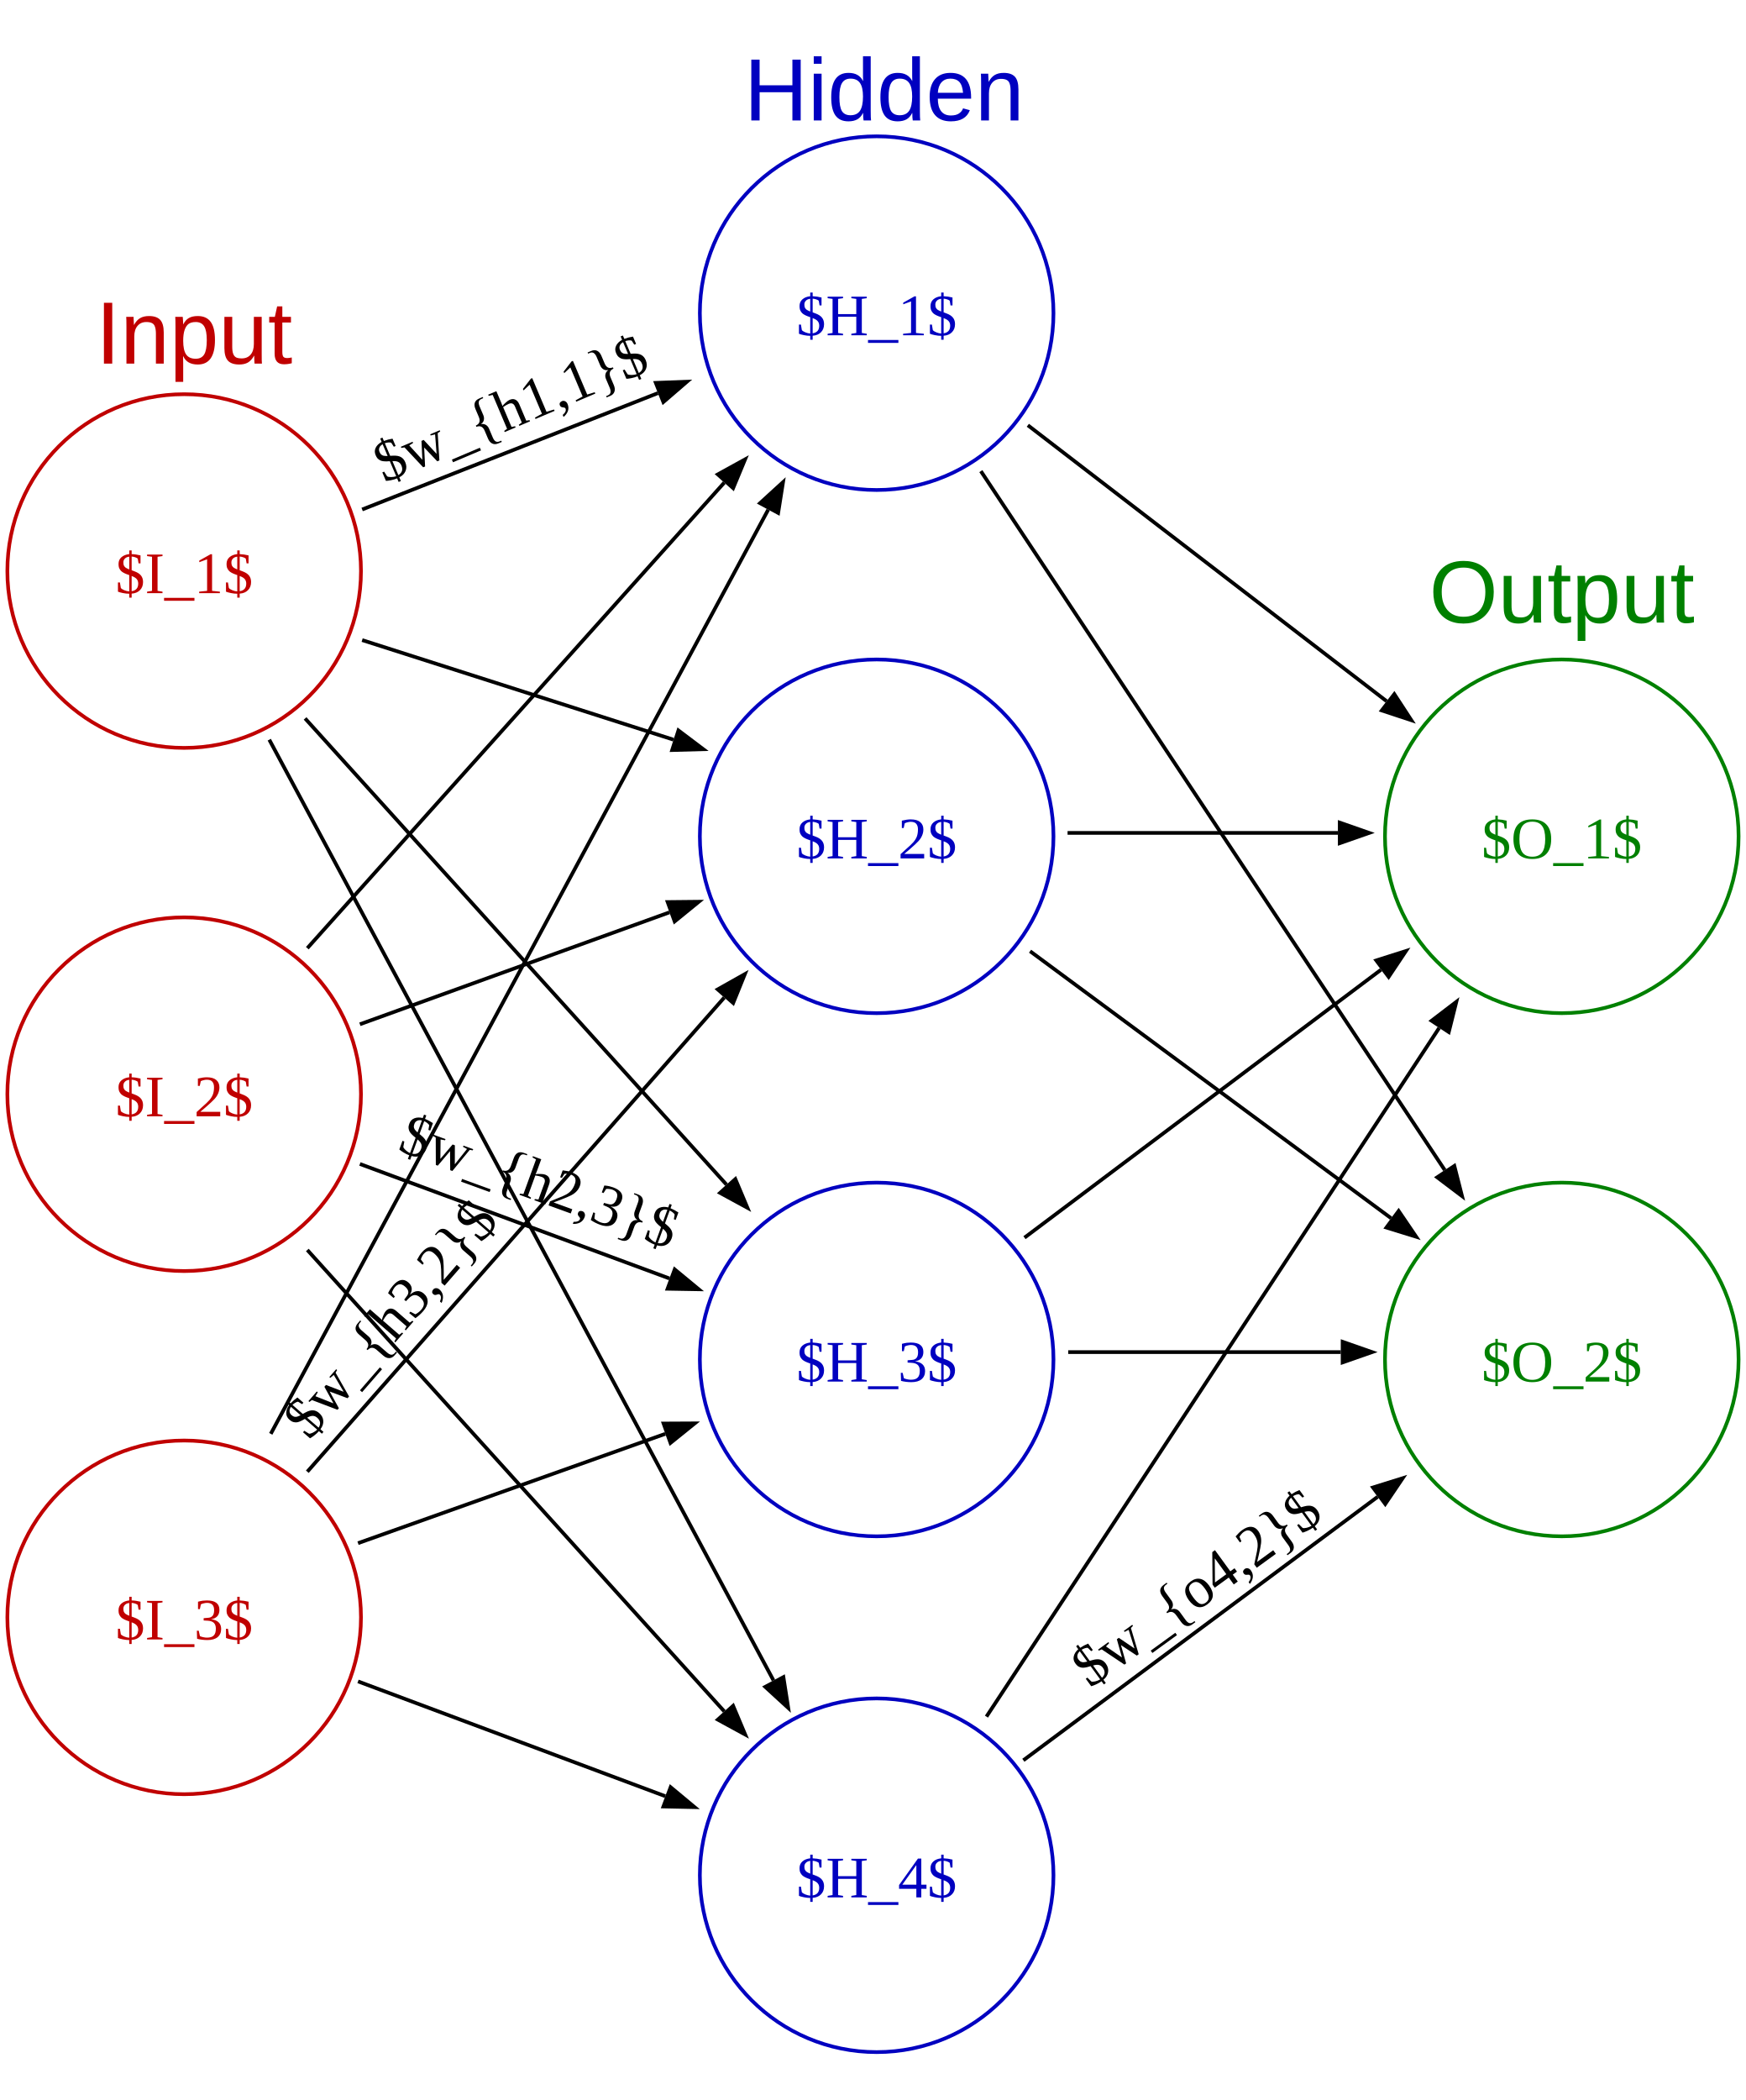
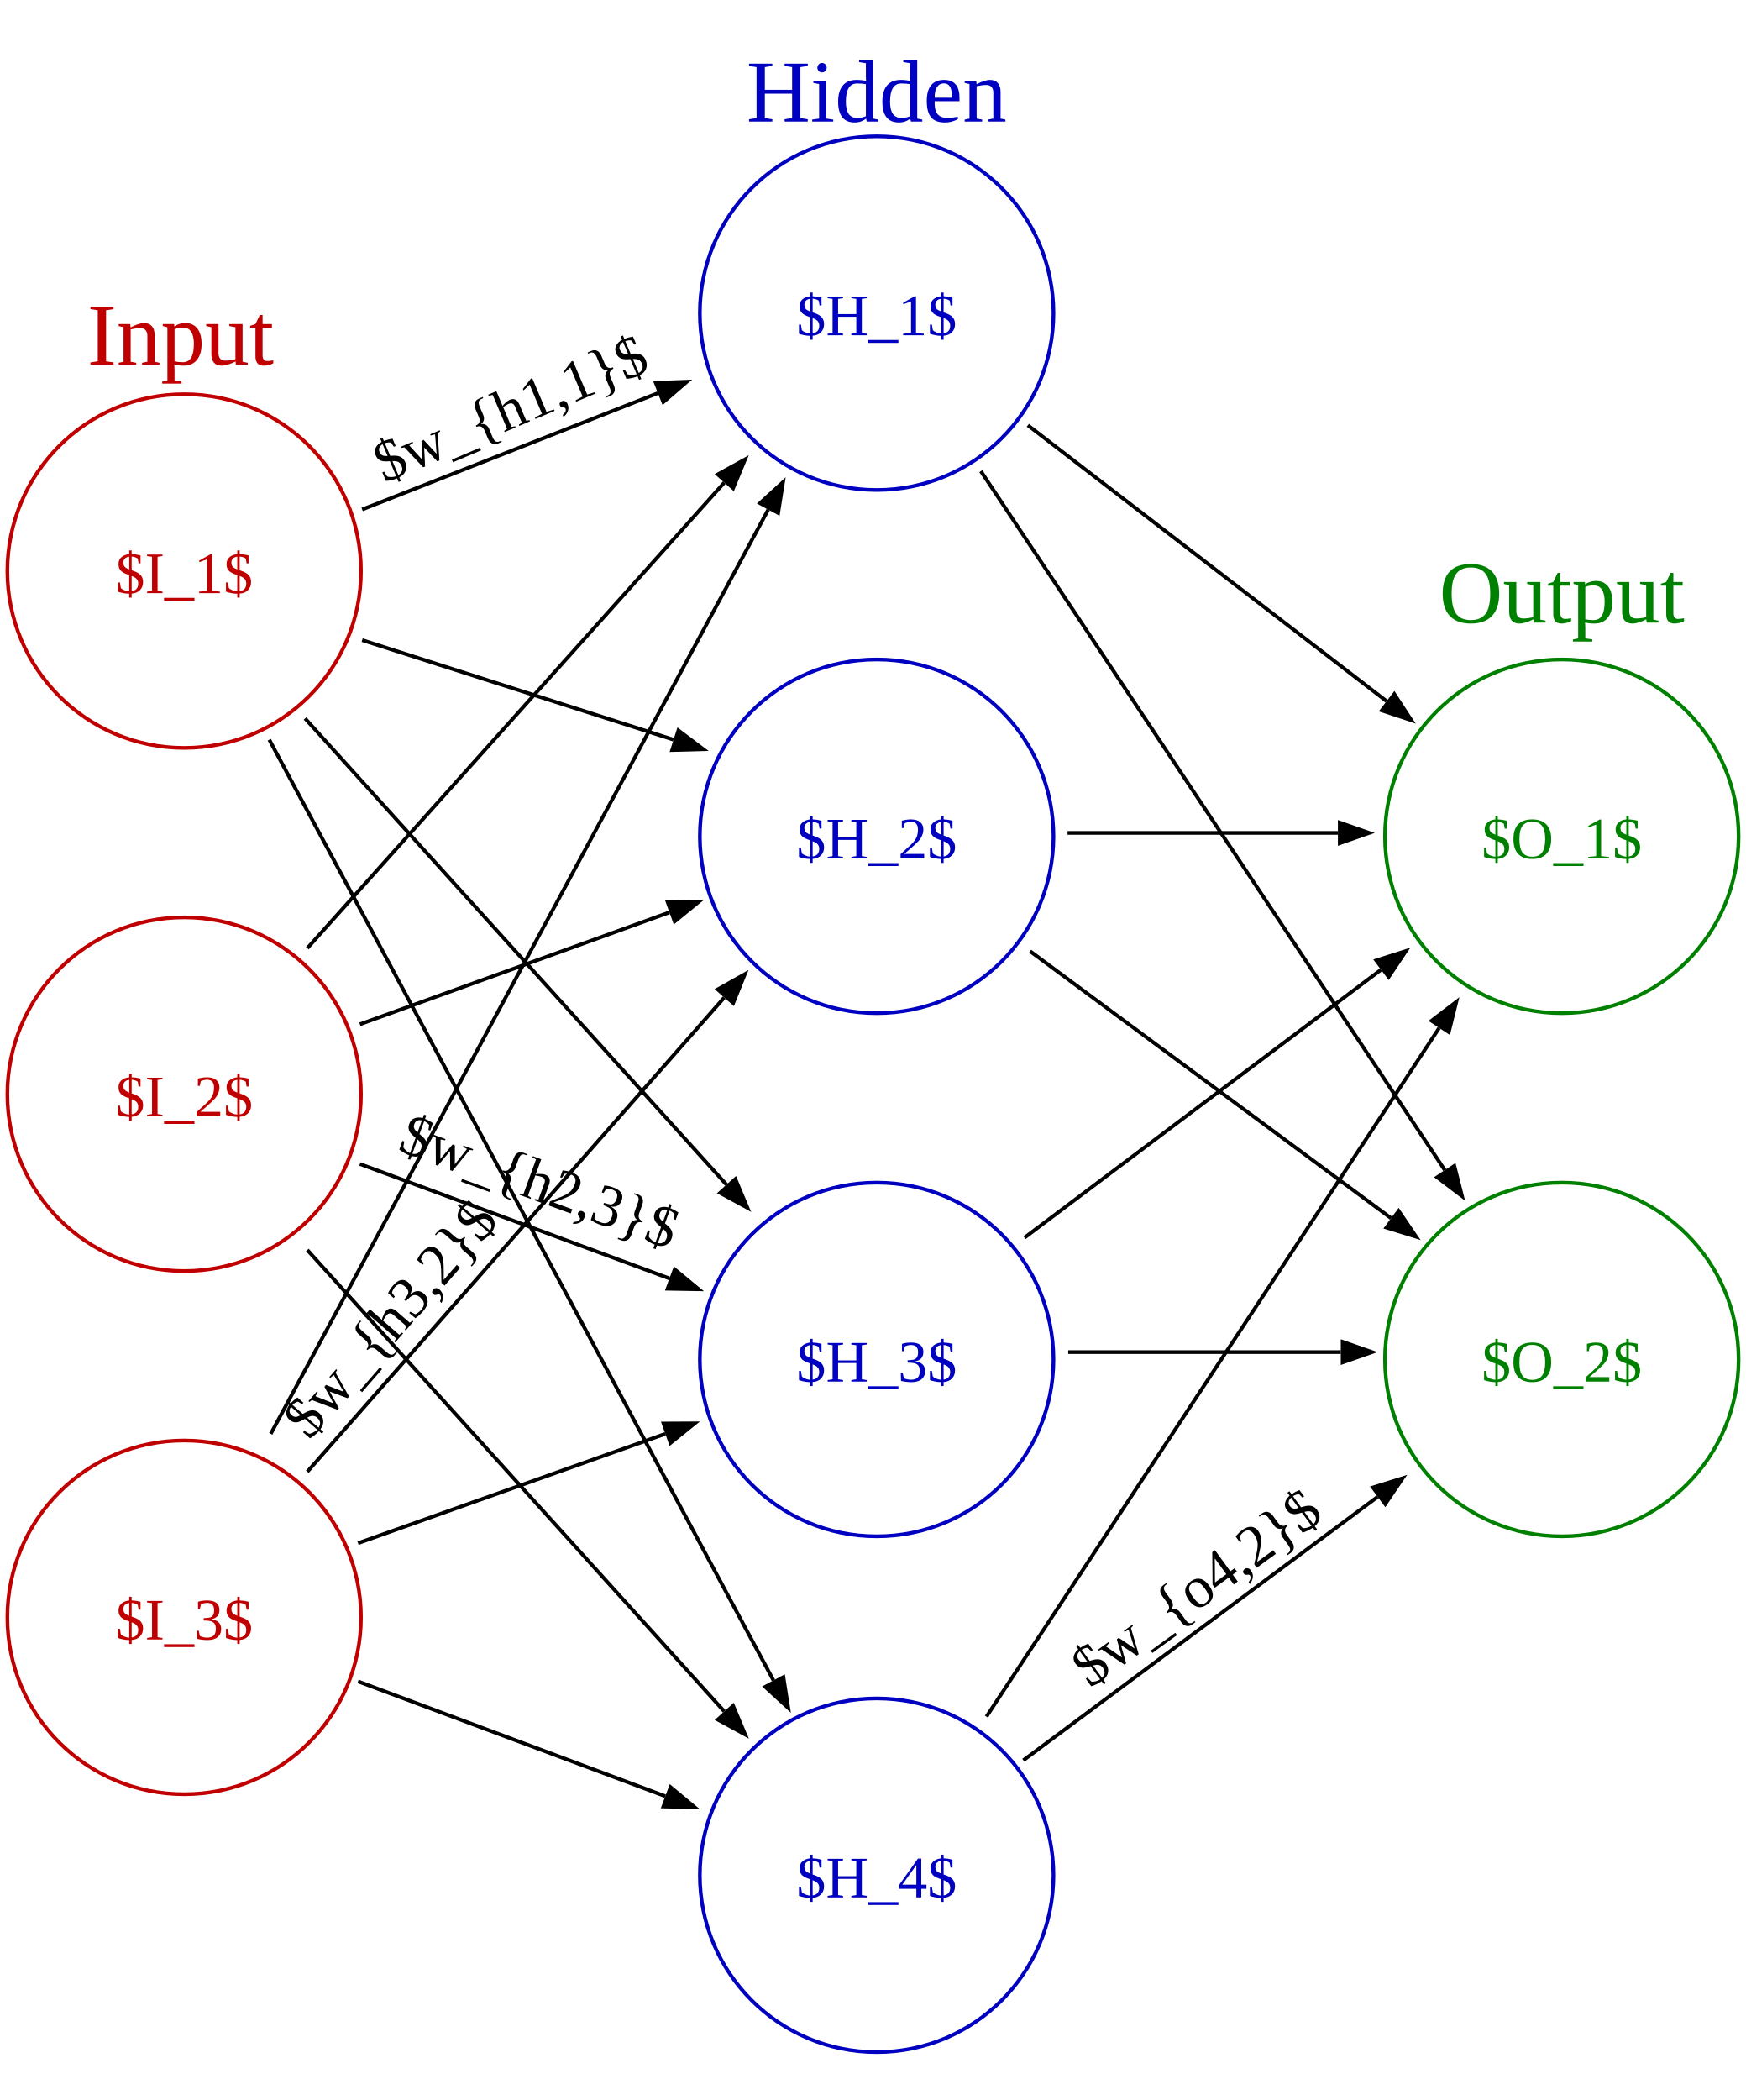
<svg xmlns="http://www.w3.org/2000/svg" height="285pt" version="1.1" viewBox="0 0 237 284" width="237pt" id="svg708">
  <defs id="defs585">
    <marker id="arrowhead" markerWidth="10" markerHeight="7" refX="0" refY="3.5" orient="auto">
      <polygon points="10,3.5 0,7 0,0 " id="polygon582" />
    </marker>
  </defs>
  <style id="style6">
    .subscript {
      baseline-shift: sub;
      transform: scale(0.1);
    }
  </style>
  <g id="inputs" color="#c00000">
-     <text fill="currentColor" style="font-size:12px;font-family:Arial, sans-serif;white-space:pre;display:inline;stroke:none" x="13" y="48.842" id="text">Input</text>
+     <text fill="currentColor" x="24.5" y="49" id="text" stroke="none" text-anchor="middle">Input</text>
    <g id="i1">
      <circle stroke="currentColor" style="stroke-width:0.5;stroke-miterlimit:10" fill="none" cx="25" cy="77" r="24" id="circle591" />
      <text x="25" y="80" text-anchor="middle" fill="currentColor" font-size="8px" alignment-baseline="middle" id="text920">$I_1$</text>
    </g>
    <g id="i2">
      <circle stroke="currentColor" style="stroke-width:0.5;stroke-miterlimit:10" fill="none" cx="25" cy="148" r="24" id="circle594" />
      <text x="25" y="151" text-anchor="middle" fill="currentColor" font-size="8px" alignment-baseline="middle" id="text920-6">$I_2$</text>
    </g>
    <g id="i3">
      <circle stroke="currentColor" style="stroke-width:0.5;stroke-miterlimit:10" fill="none" cx="25" cy="219" r="24" id="circle597" />
      <text x="25" y="222" text-anchor="middle" fill="currentColor" font-size="8px" alignment-baseline="middle" id="text736">$I_3$</text>
    </g>
  </g>
  <g id="hidden" color="#0000c0">
-     <text fill="currentColor" style="font-size:12px;font-family:Arial, sans-serif;white-space:pre;stroke:none" x="101" y="15.842" id="text21">Hidden</text>
+     <text fill="currentColor" x="119" y="16" id="text21" stroke="none" text-anchor="middle">Hidden</text>
    <g id="h1">
      <circle stroke="currentColor" style="stroke-width:0.5;stroke-miterlimit:10" fill="none" cx="119" cy="42" r="24" id="circle605" />
      <text x="119" y="45" text-anchor="middle" fill="currentColor" font-size="8px" alignment-baseline="middle" id="text920-6-7">$H_1$</text>
    </g>
    <g id="h2">
      <circle stroke="currentColor" style="stroke-width:0.5;stroke-miterlimit:10" fill="none" cx="119" cy="113" r="24" id="circle608" />
      <text x="119" y="116" text-anchor="middle" fill="currentColor" font-size="8px" alignment-baseline="middle" id="text920-6-7-5-3">$H_2$</text>
    </g>
    <g id="h3">
      <circle stroke="currentColor" style="stroke-width:0.5;stroke-miterlimit:10" fill="none" cx="119" cy="184" r="24" id="circle611" />
      <text x="119" y="187" text-anchor="middle" fill="currentColor" font-size="8px" alignment-baseline="middle" id="text920-6-7-5-5">$H_3$</text>
    </g>
    <g id="h4">
      <circle stroke="currentColor" style="stroke-width:0.5;stroke-miterlimit:10" fill="none" cx="119" cy="254" r="24" id="circle614" />
      <text x="119" y="257" text-anchor="middle" fill="currentColor" font-size="8px" alignment-baseline="middle" id="text920-6-7-5-6">$H_4$</text>
    </g>
  </g>
  <g id="outputs" color="#008000">
-     <text fill="currentColor" style="font-size:12px;font-family:Arial, sans-serif;white-space:pre;stroke:none" x="194" y="84" id="text34">Output</text>
+     <text fill="currentColor" x="212" y="84" id="text34" stroke="none" text-anchor="middle">Output</text>
    <g id="o1">
      <circle stroke="currentColor" style="stroke-width:0.5;stroke-miterlimit:10" fill="none" cx="212" cy="113" r="24" id="circle622" />
      <text x="212" y="116" text-anchor="middle" fill="currentColor" font-size="8px" alignment-baseline="middle" id="text920-6-7-5">$O_1$</text>
    </g>
    <g id="o2">
      <circle stroke="currentColor" style="stroke-width:0.5;stroke-miterlimit:10" fill="none" cx="212" cy="184" r="24" id="circle625" />
      <text x="212" y="187" text-anchor="middle" fill="currentColor" font-size="8px" alignment-baseline="middle" id="text920-6-7-5-2">$O_2$</text>
    </g>
  </g>
  <g class="arrows" color="#000000" id="g81">
    <g id="g668">
      <g id="g643">
        <line x1="48.599" y1="227.69" x2="90.308" y2="243.271" stroke="currentColor" stroke-width="0.5" marker-end="url(#arrowhead)" id="line659" />
        <line x1="48.599" y1="208.93" x2="90.308" y2="194.092" stroke="currentColor" stroke-width="0.5" marker-end="url(#arrowhead)" id="line661" />
        <line x1="41.717" y1="199.233" x2="98.31" y2="134.885" stroke="currentColor" stroke-width="0.5" marker-end="url(#arrowhead)" id="line663" />
        <line x1="36.753" y1="194.092" x2="104.28" y2="68.669" stroke="currentColor" stroke-width="0.5" marker-end="url(#arrowhead)" id="line665" />
      </g>
      <g id="ItoH">
        <line x1="41.717" y1="169.14" x2="98.31" y2="231.756" stroke="currentColor" stroke-width="0.5" marker-end="url(#arrowhead)" id="line647" />
        <line x1="48.854" y1="157.468" x2="90.868" y2="173.004" stroke="currentColor" stroke-width="0.5" marker-end="url(#arrowhead)" id="line649" />
        <line x1="48.854" y1="138.507" x2="90.868" y2="123.32" stroke="currentColor" stroke-width="0.5" marker-end="url(#arrowhead)" id="line651" />
        <line x1="41.717" y1="128.18" x2="98.31" y2="65.001" stroke="currentColor" stroke-width="0.5" marker-end="url(#arrowhead)" id="line653" />
      </g>
      <g id="g655">
        <line x1="36.553" y1="99.887" x2="104.992" y2="227.549" stroke="currentColor" stroke-width="0.5" marker-end="url(#arrowhead)" id="line635" />
        <line x1="41.413" y1="97.001" x2="98.613" y2="160.269" stroke="currentColor" stroke-width="0.5" marker-end="url(#arrowhead)" id="line637" />
        <line x1="49.159" y1="86.37" x2="91.427" y2="99.887" stroke="currentColor" stroke-width="0.5" marker-end="url(#arrowhead)" id="line639" />
        <line x1="49.159" y1="68.646" x2="89.301" y2="52.852" stroke="currentColor" stroke-width="0.5" marker-end="url(#arrowhead)" id="line641" />
      </g>
      <text x="42.304" y="80.284" text-anchor="middle" fill="currentColor" font-size="8px" alignment-baseline="middle" id="w11" transform="rotate(-23)">$w_{h1,1}$</text>
      <text x="123.504" y="127.785" text-anchor="middle" fill="currentColor" font-size="8px" alignment-baseline="middle" id="w23" transform="rotate(20)">$w_{h2,3}$</text>
      <text x="-99.952" y="159.692" text-anchor="middle" fill="currentColor" font-size="8px" alignment-baseline="middle" id="w32" transform="rotate(-49)">$w_{h3,2}$</text>
    </g>
    <g id="g704">
      <g id="g702">
        <line x1="138.914" y1="238.395" x2="187.002" y2="202.641" stroke="currentColor" stroke-width="0.5" marker-end="url(#arrowhead)" id="line698" />
        <line x1="133.903" y1="232.471" x2="195.356" y2="139.006" stroke="currentColor" stroke-width="0.5" marker-end="url(#arrowhead)" id="line700" />
      </g>
      <g id="g694">
        <line x1="145" y1="183" x2="182" y2="183" stroke="currentColor" stroke-width="0.5" marker-end="url(#arrowhead)" id="line690" />
        <line x1="139.066" y1="167.471" x2="187.458" y2="131.109" stroke="currentColor" stroke-width="0.5" marker-end="url(#arrowhead)" id="line692" />
      </g>
      <g id="g686">
        <line x1="139.825" y1="128.592" x2="188.824" y2="164.824" stroke="currentColor" stroke-width="0.5" marker-end="url(#arrowhead)" id="line682" />
        <line x1="144.913" y1="112.537" x2="181.609" y2="112.537" stroke="currentColor" stroke-width="0.5" marker-end="url(#arrowhead)" id="line684" />
      </g>
      <g id="g678">
        <line x1="133.143" y1="63.439" x2="196.114" y2="158.294" stroke="currentColor" stroke-width="0.5" marker-end="url(#arrowhead)" id="line674" />
        <line x1="139.522" y1="57.212" x2="188.217" y2="94.66" stroke="currentColor" stroke-width="0.5" marker-end="url(#arrowhead)" id="line676" />
      </g>
      <text x="5" y="272" text-anchor="middle" fill="currentColor" font-size="8px" alignment-baseline="middle" id="wo42" transform="rotate(-36)">$w_{o4,2}$</text>
    </g>
  </g>
</svg>
